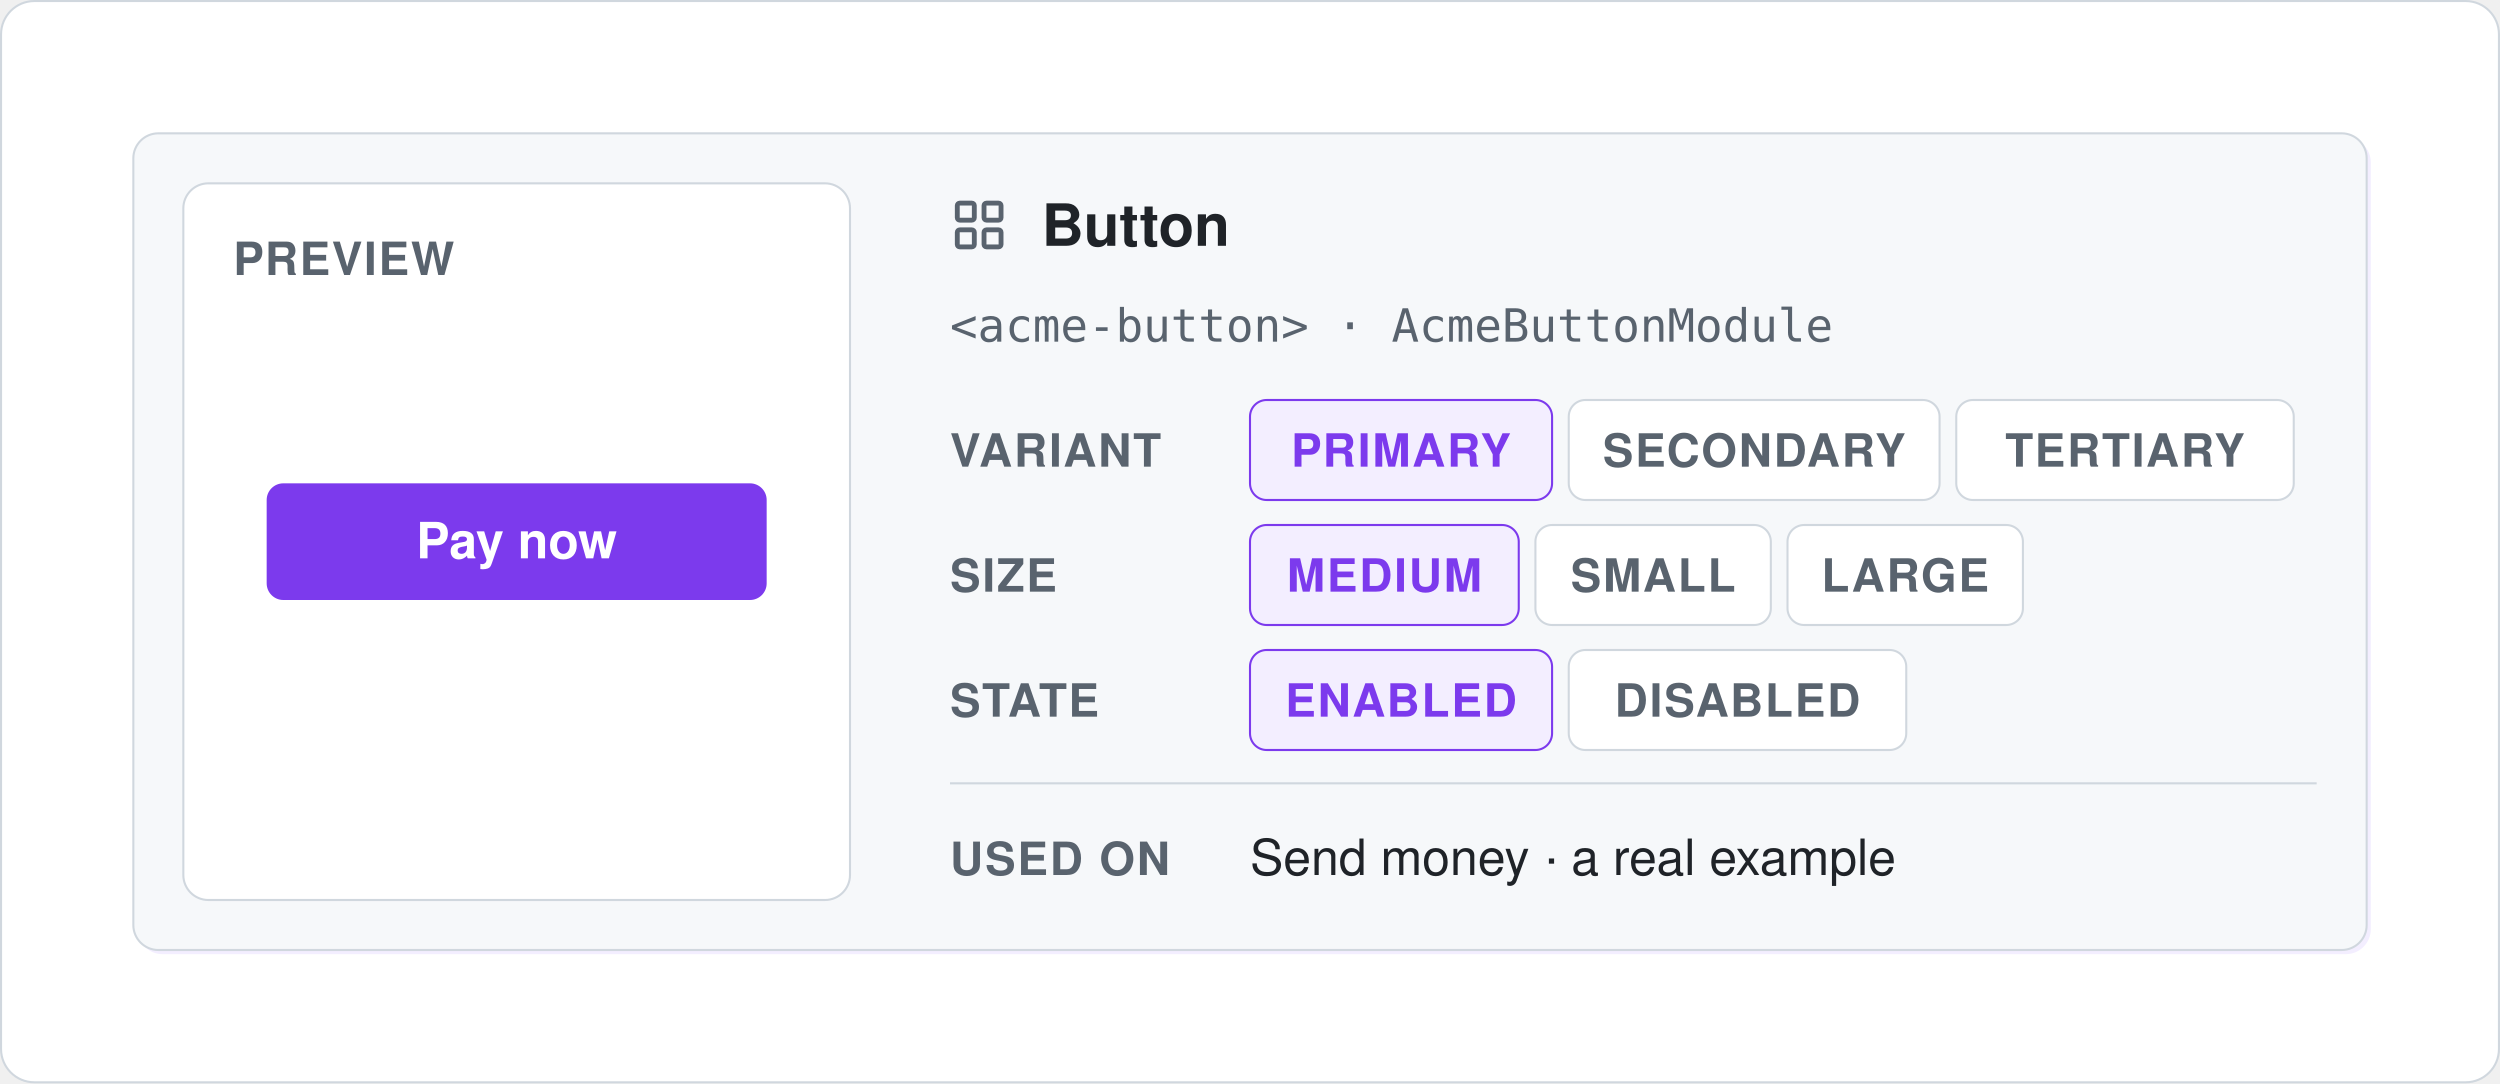
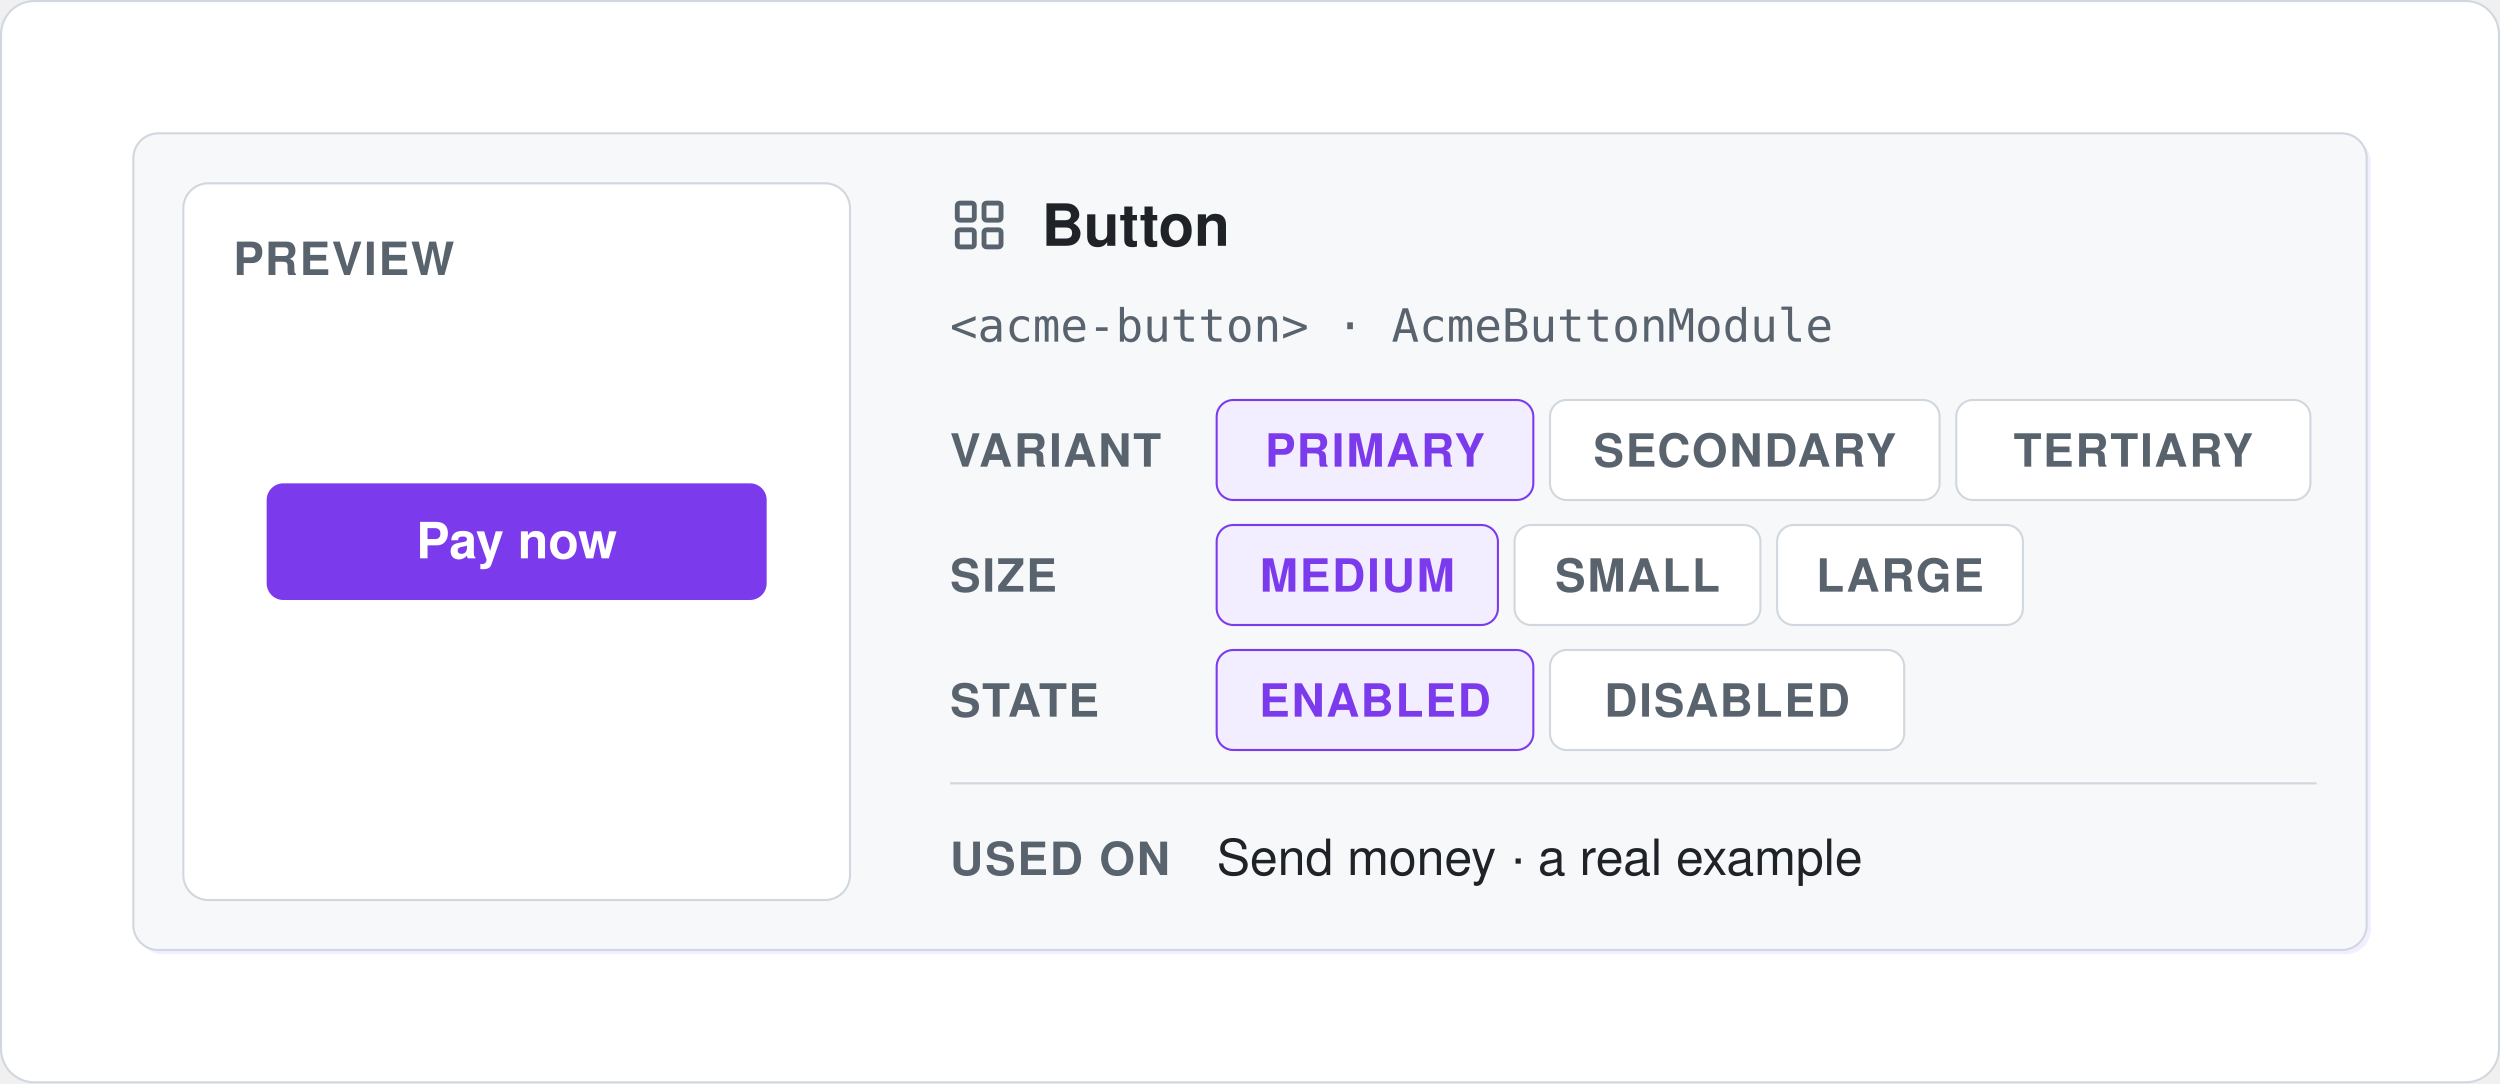
<svg xmlns="http://www.w3.org/2000/svg" width="1200" height="520" viewBox="0 0 1200 520" role="img" aria-labelledby="t d">
  <rect x="0.5" y="0.5" width="1199" height="519" rx="16" fill="#FFFFFF" stroke="#D0D7DE" stroke-width="1" />
  <rect x="66" y="66" width="1072" height="392" rx="12" fill="#F3EEFF" />
  <rect x="64" y="64" width="1072" height="392" rx="12" fill="#F6F8FA" stroke="#D0D7DE" stroke-width="1" />
  <rect x="88" y="88" width="320" height="344" rx="12" fill="#FFFFFF" stroke="#D0D7DE" stroke-width="1" />
  <text x="112" y="132" font-family="-apple-system,'Segoe UI',Helvetica,Arial,sans-serif" font-size="22" font-weight="600" fill="#59636E" text-anchor="start" letter-spacing="0.04em">PREVIEW</text>
  <rect x="128" y="232.0" width="240" height="56" rx="8" fill="#7C3AED" />
  <text x="248" y="268.0" font-family="-apple-system,'Segoe UI',Helvetica,Arial,sans-serif" font-size="24" font-weight="600" fill="#FFFFFF" text-anchor="middle">Pay now</text>
  <g transform="translate(456 94) scale(1.166667)" fill="none" stroke="#59636E" stroke-width="2" stroke-linecap="round" stroke-linejoin="round">
    <rect width="7" height="7" x="3" y="3" rx="1" />
    <rect width="7" height="7" x="14" y="3" rx="1" />
    <rect width="7" height="7" x="14" y="14" rx="1" />
    <rect width="7" height="7" x="3" y="14" rx="1" />
  </g>
  <text x="500" y="118" font-family="-apple-system,'Segoe UI',Helvetica,Arial,sans-serif" font-size="28" font-weight="600" fill="#1F2328" text-anchor="start">Button</text>
  <text x="456" y="164" font-family="ui-monospace,SFMono-Regular,Menlo,monospace" font-size="22" font-weight="400" fill="#59636E" text-anchor="start">&lt;acme-button&gt; · AcmeButtonModule</text>
  <text x="456" y="224" font-family="-apple-system,'Segoe UI',Helvetica,Arial,sans-serif" font-size="22" font-weight="600" fill="#59636E" text-anchor="start" letter-spacing="0.04em">VARIANT</text>
-   <rect x="600" y="192" width="145" height="48" rx="8" fill="#F3EEFF" stroke="#7C3AED" stroke-width="1" />
-   <text x="672.5" y="224" font-family="-apple-system,'Segoe UI',Helvetica,Arial,sans-serif" font-size="22" font-weight="600" fill="#7C3AED" text-anchor="middle" letter-spacing="0.04em">PRIMARY</text>
-   <rect x="753" y="192" width="178" height="48" rx="8" fill="#FFFFFF" stroke="#D0D7DE" stroke-width="1" />
-   <text x="842.0" y="224" font-family="-apple-system,'Segoe UI',Helvetica,Arial,sans-serif" font-size="22" font-weight="600" fill="#59636E" text-anchor="middle" letter-spacing="0.04em">SECONDARY</text>
-   <rect x="939" y="192" width="162" height="48" rx="8" fill="#FFFFFF" stroke="#D0D7DE" stroke-width="1" />
-   <text x="1020.0" y="224" font-family="-apple-system,'Segoe UI',Helvetica,Arial,sans-serif" font-size="22" font-weight="600" fill="#59636E" text-anchor="middle" letter-spacing="0.04em">TERTIARY</text>
+   <rect x="584" y="192" width="152" height="48" rx="8" fill="#F3EEFF" stroke="#7C3AED" stroke-width="1" />
+   <text x="660.0" y="224" font-family="-apple-system,'Segoe UI',Helvetica,Arial,sans-serif" font-size="22" font-weight="600" fill="#7C3AED" text-anchor="middle" letter-spacing="0.04em">PRIMARY</text>
+   <rect x="744" y="192" width="187" height="48" rx="8" fill="#FFFFFF" stroke="#D0D7DE" stroke-width="1" />
+   <text x="837.5" y="224" font-family="-apple-system,'Segoe UI',Helvetica,Arial,sans-serif" font-size="22" font-weight="600" fill="#59636E" text-anchor="middle" letter-spacing="0.04em">SECONDARY</text>
+   <rect x="939" y="192" width="170" height="48" rx="8" fill="#FFFFFF" stroke="#D0D7DE" stroke-width="1" />
+   <text x="1024.0" y="224" font-family="-apple-system,'Segoe UI',Helvetica,Arial,sans-serif" font-size="22" font-weight="600" fill="#59636E" text-anchor="middle" letter-spacing="0.04em">TERTIARY</text>
  <text x="456" y="284" font-family="-apple-system,'Segoe UI',Helvetica,Arial,sans-serif" font-size="22" font-weight="600" fill="#59636E" text-anchor="start" letter-spacing="0.04em">SIZE</text>
-   <rect x="600" y="252" width="129" height="48" rx="8" fill="#F3EEFF" stroke="#7C3AED" stroke-width="1" />
-   <text x="664.5" y="284" font-family="-apple-system,'Segoe UI',Helvetica,Arial,sans-serif" font-size="22" font-weight="600" fill="#7C3AED" text-anchor="middle" letter-spacing="0.04em">MEDIUM</text>
-   <rect x="737" y="252" width="113" height="48" rx="8" fill="#FFFFFF" stroke="#D0D7DE" stroke-width="1" />
-   <text x="793.5" y="284" font-family="-apple-system,'Segoe UI',Helvetica,Arial,sans-serif" font-size="22" font-weight="600" fill="#59636E" text-anchor="middle" letter-spacing="0.04em">SMALL</text>
-   <rect x="858" y="252" width="113" height="48" rx="8" fill="#FFFFFF" stroke="#D0D7DE" stroke-width="1" />
-   <text x="914.5" y="284" font-family="-apple-system,'Segoe UI',Helvetica,Arial,sans-serif" font-size="22" font-weight="600" fill="#59636E" text-anchor="middle" letter-spacing="0.04em">LARGE</text>
+   <rect x="584" y="252" width="135" height="48" rx="8" fill="#F3EEFF" stroke="#7C3AED" stroke-width="1" />
+   <text x="651.5" y="284" font-family="-apple-system,'Segoe UI',Helvetica,Arial,sans-serif" font-size="22" font-weight="600" fill="#7C3AED" text-anchor="middle" letter-spacing="0.04em">MEDIUM</text>
+   <rect x="727" y="252" width="118" height="48" rx="8" fill="#FFFFFF" stroke="#D0D7DE" stroke-width="1" />
+   <text x="786.0" y="284" font-family="-apple-system,'Segoe UI',Helvetica,Arial,sans-serif" font-size="22" font-weight="600" fill="#59636E" text-anchor="middle" letter-spacing="0.04em">SMALL</text>
+   <rect x="853" y="252" width="118" height="48" rx="8" fill="#FFFFFF" stroke="#D0D7DE" stroke-width="1" />
+   <text x="912.0" y="284" font-family="-apple-system,'Segoe UI',Helvetica,Arial,sans-serif" font-size="22" font-weight="600" fill="#59636E" text-anchor="middle" letter-spacing="0.04em">LARGE</text>
  <text x="456" y="344" font-family="-apple-system,'Segoe UI',Helvetica,Arial,sans-serif" font-size="22" font-weight="600" fill="#59636E" text-anchor="start" letter-spacing="0.04em">STATE</text>
-   <rect x="600" y="312" width="145" height="48" rx="8" fill="#F3EEFF" stroke="#7C3AED" stroke-width="1" />
-   <text x="672.5" y="344" font-family="-apple-system,'Segoe UI',Helvetica,Arial,sans-serif" font-size="22" font-weight="600" fill="#7C3AED" text-anchor="middle" letter-spacing="0.04em">ENABLED</text>
-   <rect x="753" y="312" width="162" height="48" rx="8" fill="#FFFFFF" stroke="#D0D7DE" stroke-width="1" />
-   <text x="834.0" y="344" font-family="-apple-system,'Segoe UI',Helvetica,Arial,sans-serif" font-size="22" font-weight="600" fill="#59636E" text-anchor="middle" letter-spacing="0.04em">DISABLED</text>
+   <rect x="584" y="312" width="152" height="48" rx="8" fill="#F3EEFF" stroke="#7C3AED" stroke-width="1" />
+   <text x="660.0" y="344" font-family="-apple-system,'Segoe UI',Helvetica,Arial,sans-serif" font-size="22" font-weight="600" fill="#7C3AED" text-anchor="middle" letter-spacing="0.04em">ENABLED</text>
+   <rect x="744" y="312" width="170" height="48" rx="8" fill="#FFFFFF" stroke="#D0D7DE" stroke-width="1" />
+   <text x="829.0" y="344" font-family="-apple-system,'Segoe UI',Helvetica,Arial,sans-serif" font-size="22" font-weight="600" fill="#59636E" text-anchor="middle" letter-spacing="0.04em">DISABLED</text>
  <line x1="456" y1="376" x2="1112" y2="376" stroke="#D0D7DE" stroke-width="1" />
  <text x="456" y="420" font-family="-apple-system,'Segoe UI',Helvetica,Arial,sans-serif" font-size="22" font-weight="600" fill="#59636E" text-anchor="start" letter-spacing="0.04em">USED ON</text>
-   <text x="600" y="420" font-family="-apple-system,'Segoe UI',Helvetica,Arial,sans-serif" font-size="24" font-weight="400" fill="#1F2328" text-anchor="start">Send money · a real example</text>
+   <text x="584" y="420" font-family="-apple-system,'Segoe UI',Helvetica,Arial,sans-serif" font-size="24" font-weight="400" fill="#1F2328" text-anchor="start">Send money · a real example</text>
</svg>
